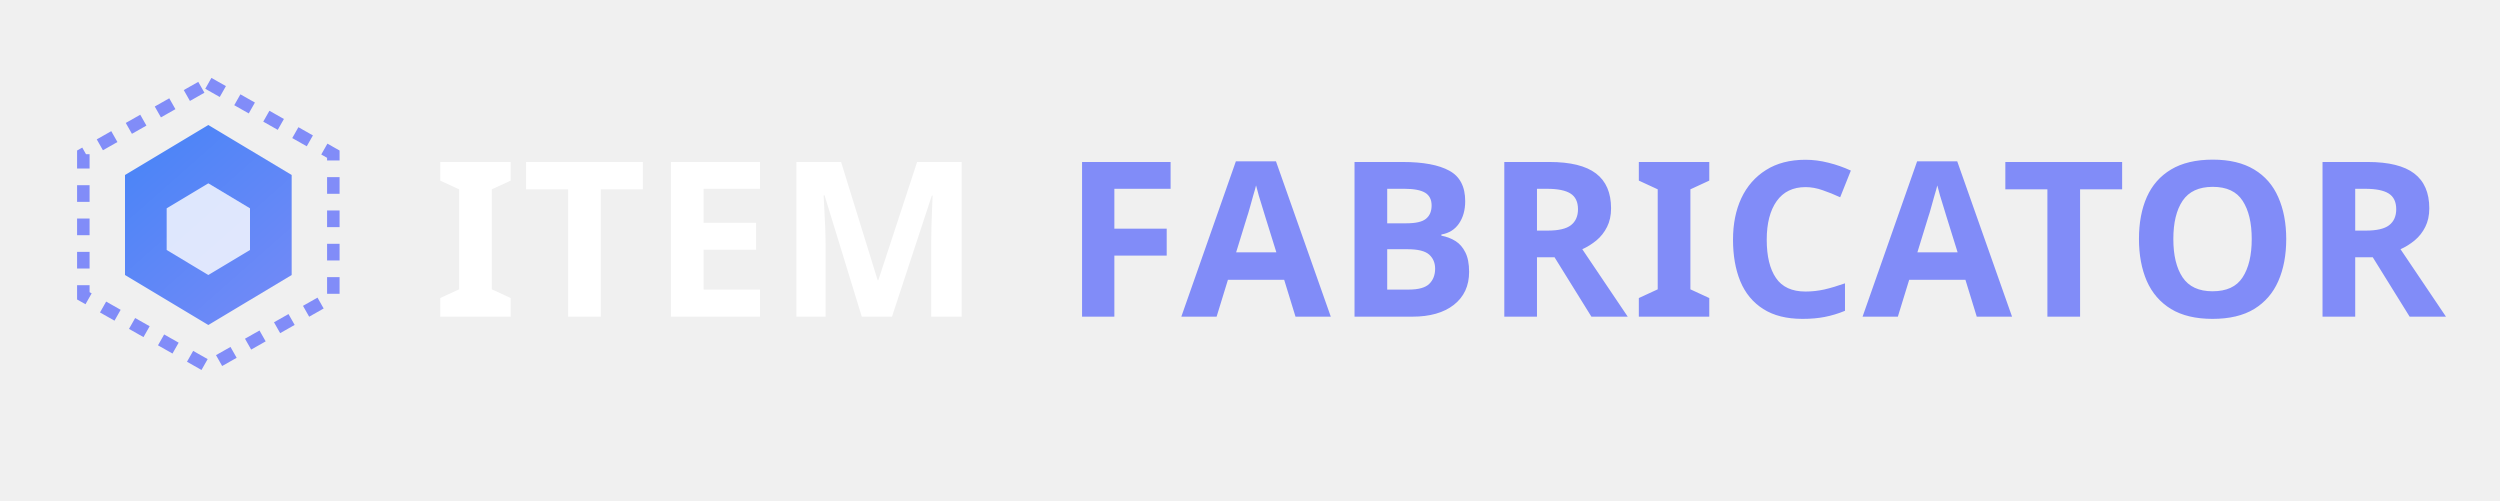
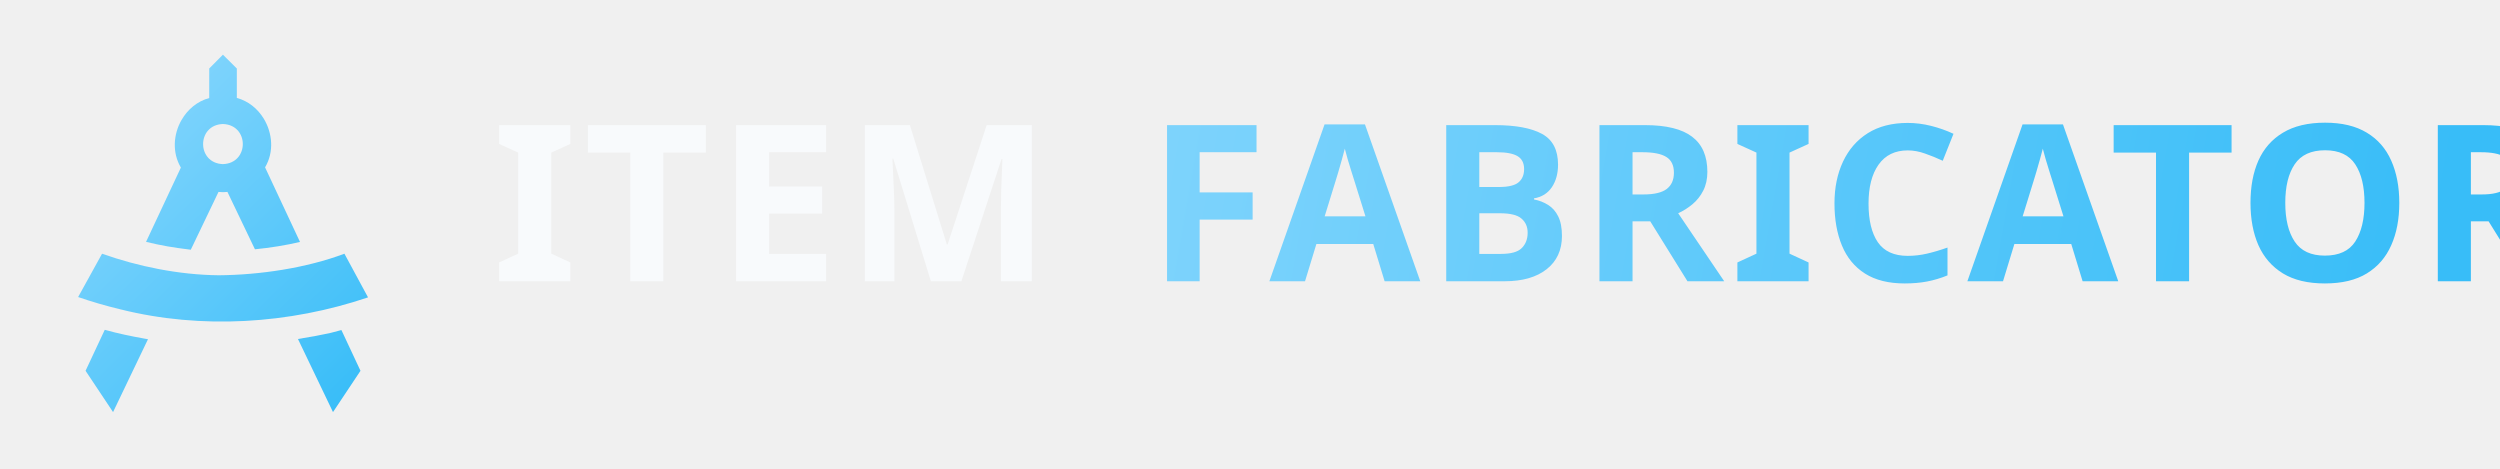
- <svg xmlns="http://www.w3.org/2000/svg" viewBox="0 0 300 60" fill="none">
-   <path d="M25 10L40 18.5V35.5L25 44L10 35.5V18.5L25 10Z" stroke="#818cf8" stroke-width="1.5" stroke-dasharray="2 2" />
-   <path d="M25 15L35 21V33L25 39L15 33V21L25 15Z" fill="url(#grad_blue)" />
-   <path d="M25 22L30 25V30L25 33L20 30V25L25 22Z" fill="#fff" opacity="0.8" />
-   <text x="52" y="38" font-family="Khand, sans-serif" font-weight="700" font-size="26" letter-spacing="0.5">
-     <tspan fill="#fff">ITEM</tspan>
-     <tspan fill="#818cf8" dx="3">FABRICATOR</tspan>
-   </text>
+ <svg xmlns="http://www.w3.org/2000/svg" viewBox="0 0 320 60" fill="none">
  <defs>
-     <linearGradient id="grad_blue" x1="10" y1="10" x2="40" y2="44" gradientUnits="userSpaceOnUse">
-       <stop stop-color="#3b82f6" />
-       <stop offset="1" stop-color="#818cf8" />
+     <linearGradient id="mark_grad" x1="8" y1="5" x2="48" y2="46" gradientUnits="userSpaceOnUse">
+       <stop stop-color="#7dd3fc" />
+       <stop offset="0.55" stop-color="#38bdf8" />
+       <stop offset="1" stop-color="#0ea5e9" />
+     </linearGradient>
+     <linearGradient id="word_grad" x1="150" y1="16" x2="310" y2="44" gradientUnits="userSpaceOnUse">
+       <stop stop-color="#7dd3fc" />
+       <stop offset="1" stop-color="#38bdf8" />
    </linearGradient>
  </defs>
+   <g transform="translate(10 7) scale(1.38)" fill="url(#mark_grad)">
+     <path d="M3.92,23.62c7.51,1.88,15.67,1.36,22.97-1.11l-2.19-4.05c-3.54,1.33-7.85,1.97-11.66,2c-3.71-0.04-7.49-0.82-10.82-2L0,22.48C1.22,22.9,2.54,23.29,3.92,23.62z" />
+     <path d="M23.44,25.8c-0.99,0.22-2.02,0.41-3.05,0.57l3.25,6.78l2.55-3.83l-1.77-3.78C24.09,25.63,23.77,25.72,23.44,25.8z" />
+     <path d="M6.18,26.34c-1.28-0.23-2.49-0.48-3.71-0.82l-1.78,3.8l2.55,3.83l3.24-6.76C6.37,26.38,6.28,26.36,6.18,26.34z" />
+     <path d="M6.3,17.36c1.4,0.34,2.49,0.53,4.15,0.73c0.61-1.26,1.95-4.07,2.57-5.36c0.27,0.03,0.56,0.03,0.83,0c0.62,1.29,1.94,4.06,2.55,5.32c1.43-0.14,2.85-0.37,4.18-0.68c-0.63-1.35-2.58-5.5-3.24-6.92c0.85-1.43,0.69-3.19-0.13-4.53c-0.56-0.91-1.42-1.62-2.49-1.91V1.28L13.43,0l-1.27,1.28v2.74c-1.12,0.3-2.01,1.07-2.57,2.04c-0.76,1.32-0.88,3.02-0.06,4.41C8.87,11.89,6.94,15.99,6.3,17.36z M13.43,6.43c2.46,0.08,2.46,3.64,0,3.72C10.98,10.07,10.98,6.51,13.43,6.43z" />
+   </g>
+   <text x="63" y="36" font-family="Khand, sans-serif" font-weight="700" font-size="28" letter-spacing="0.8">
+     <tspan fill="#f8fafc">ITEM</tspan>
+     <tspan dx="5" fill="url(#word_grad)">FABRICATOR</tspan>
+   </text>
</svg>
